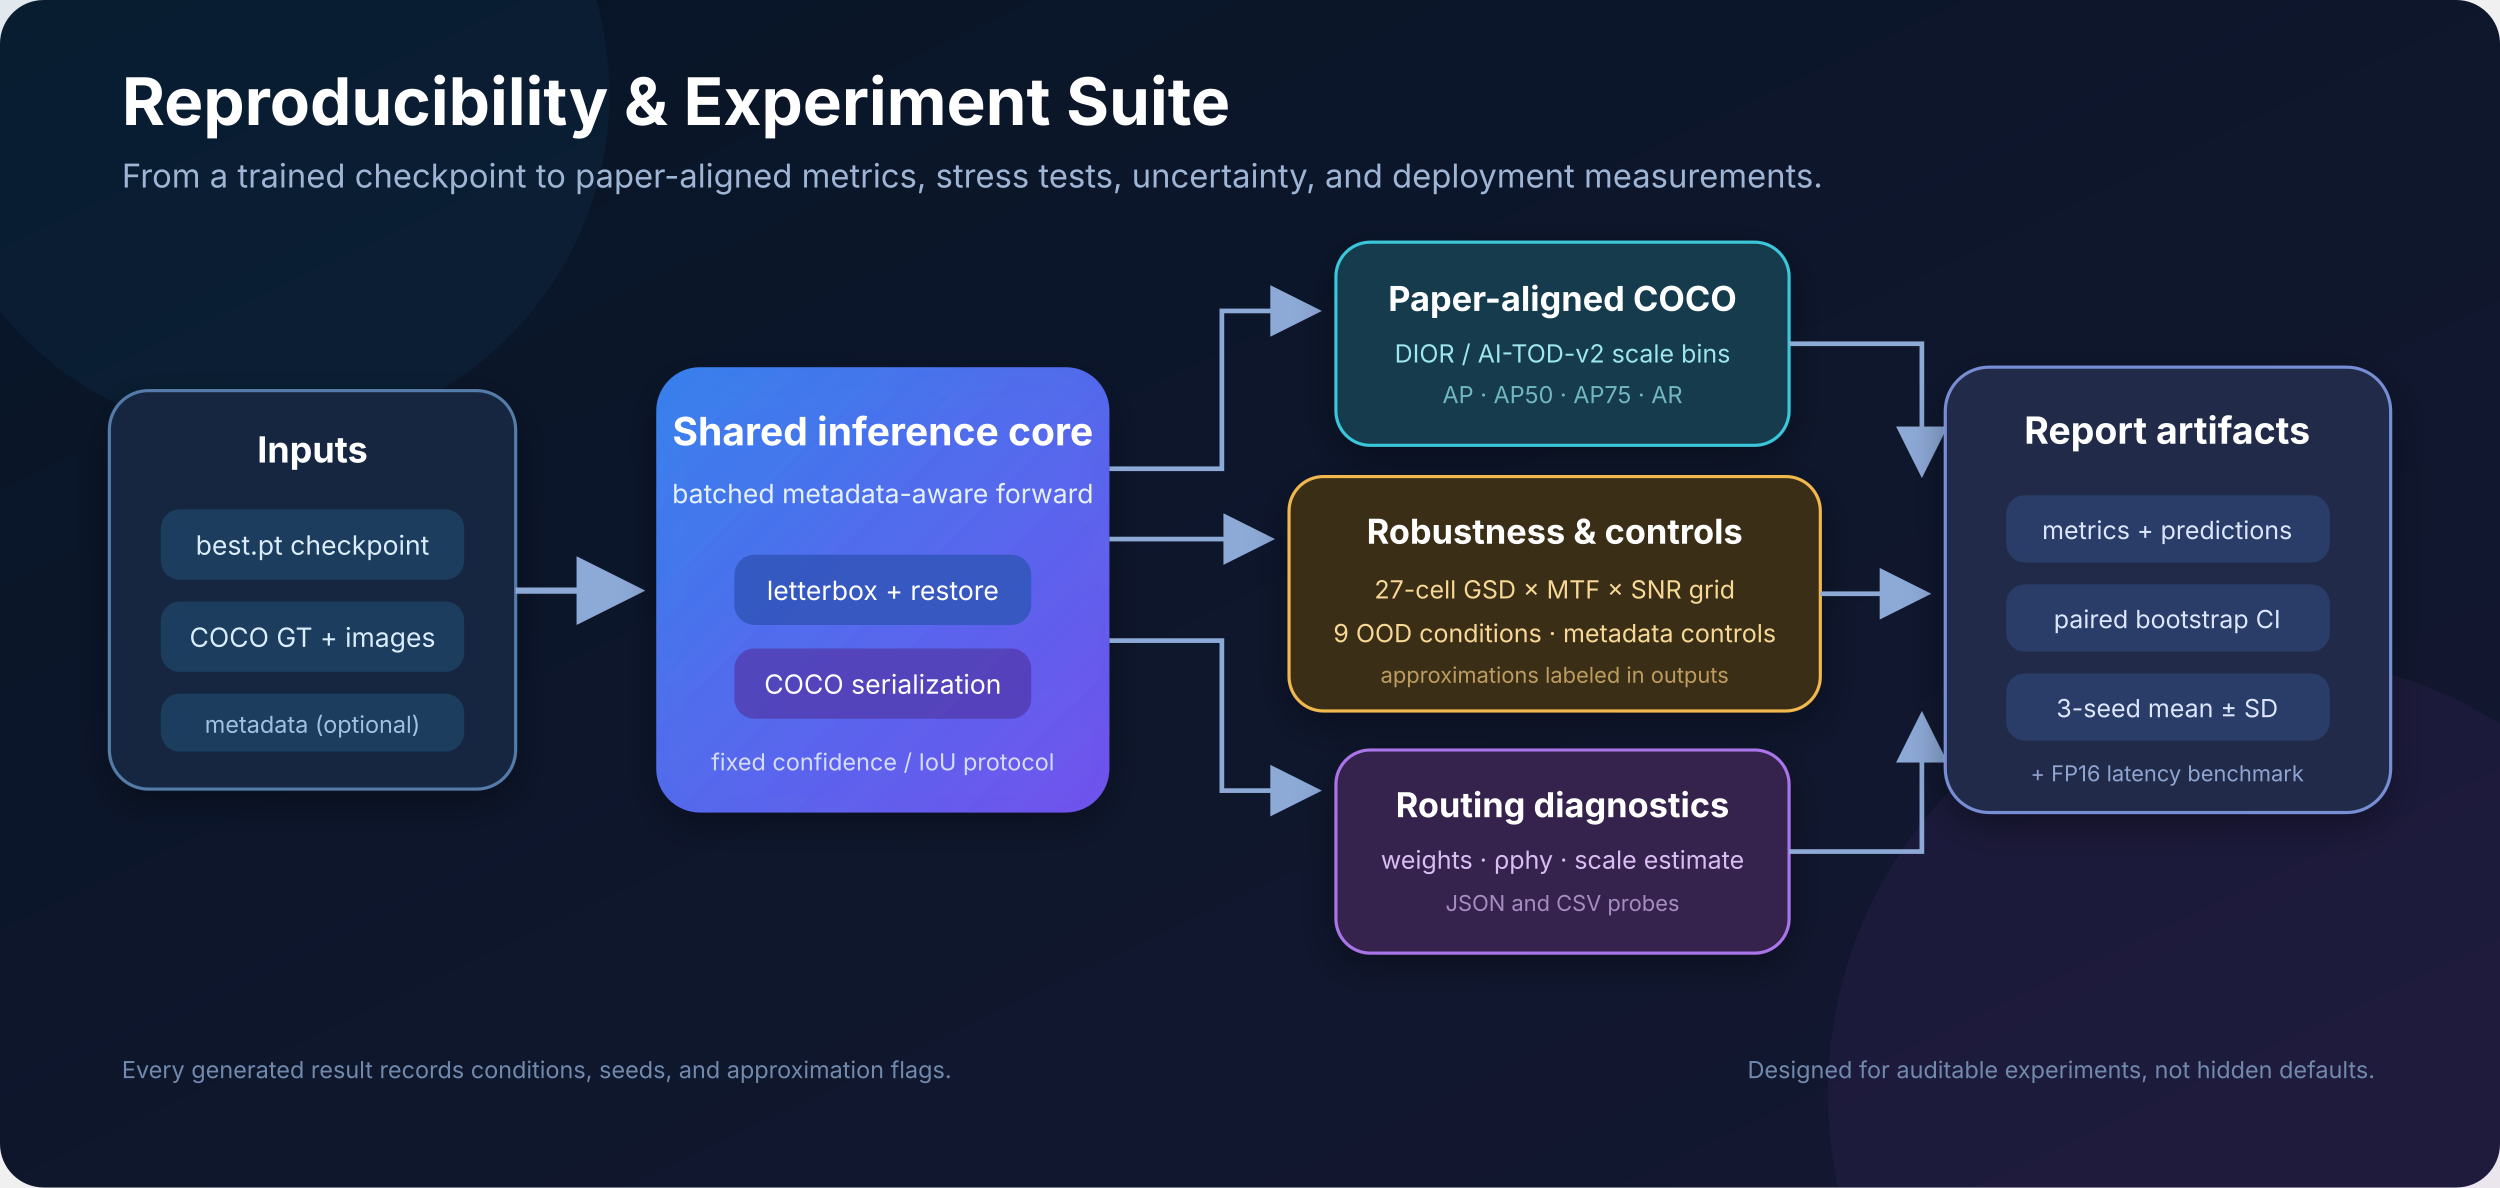
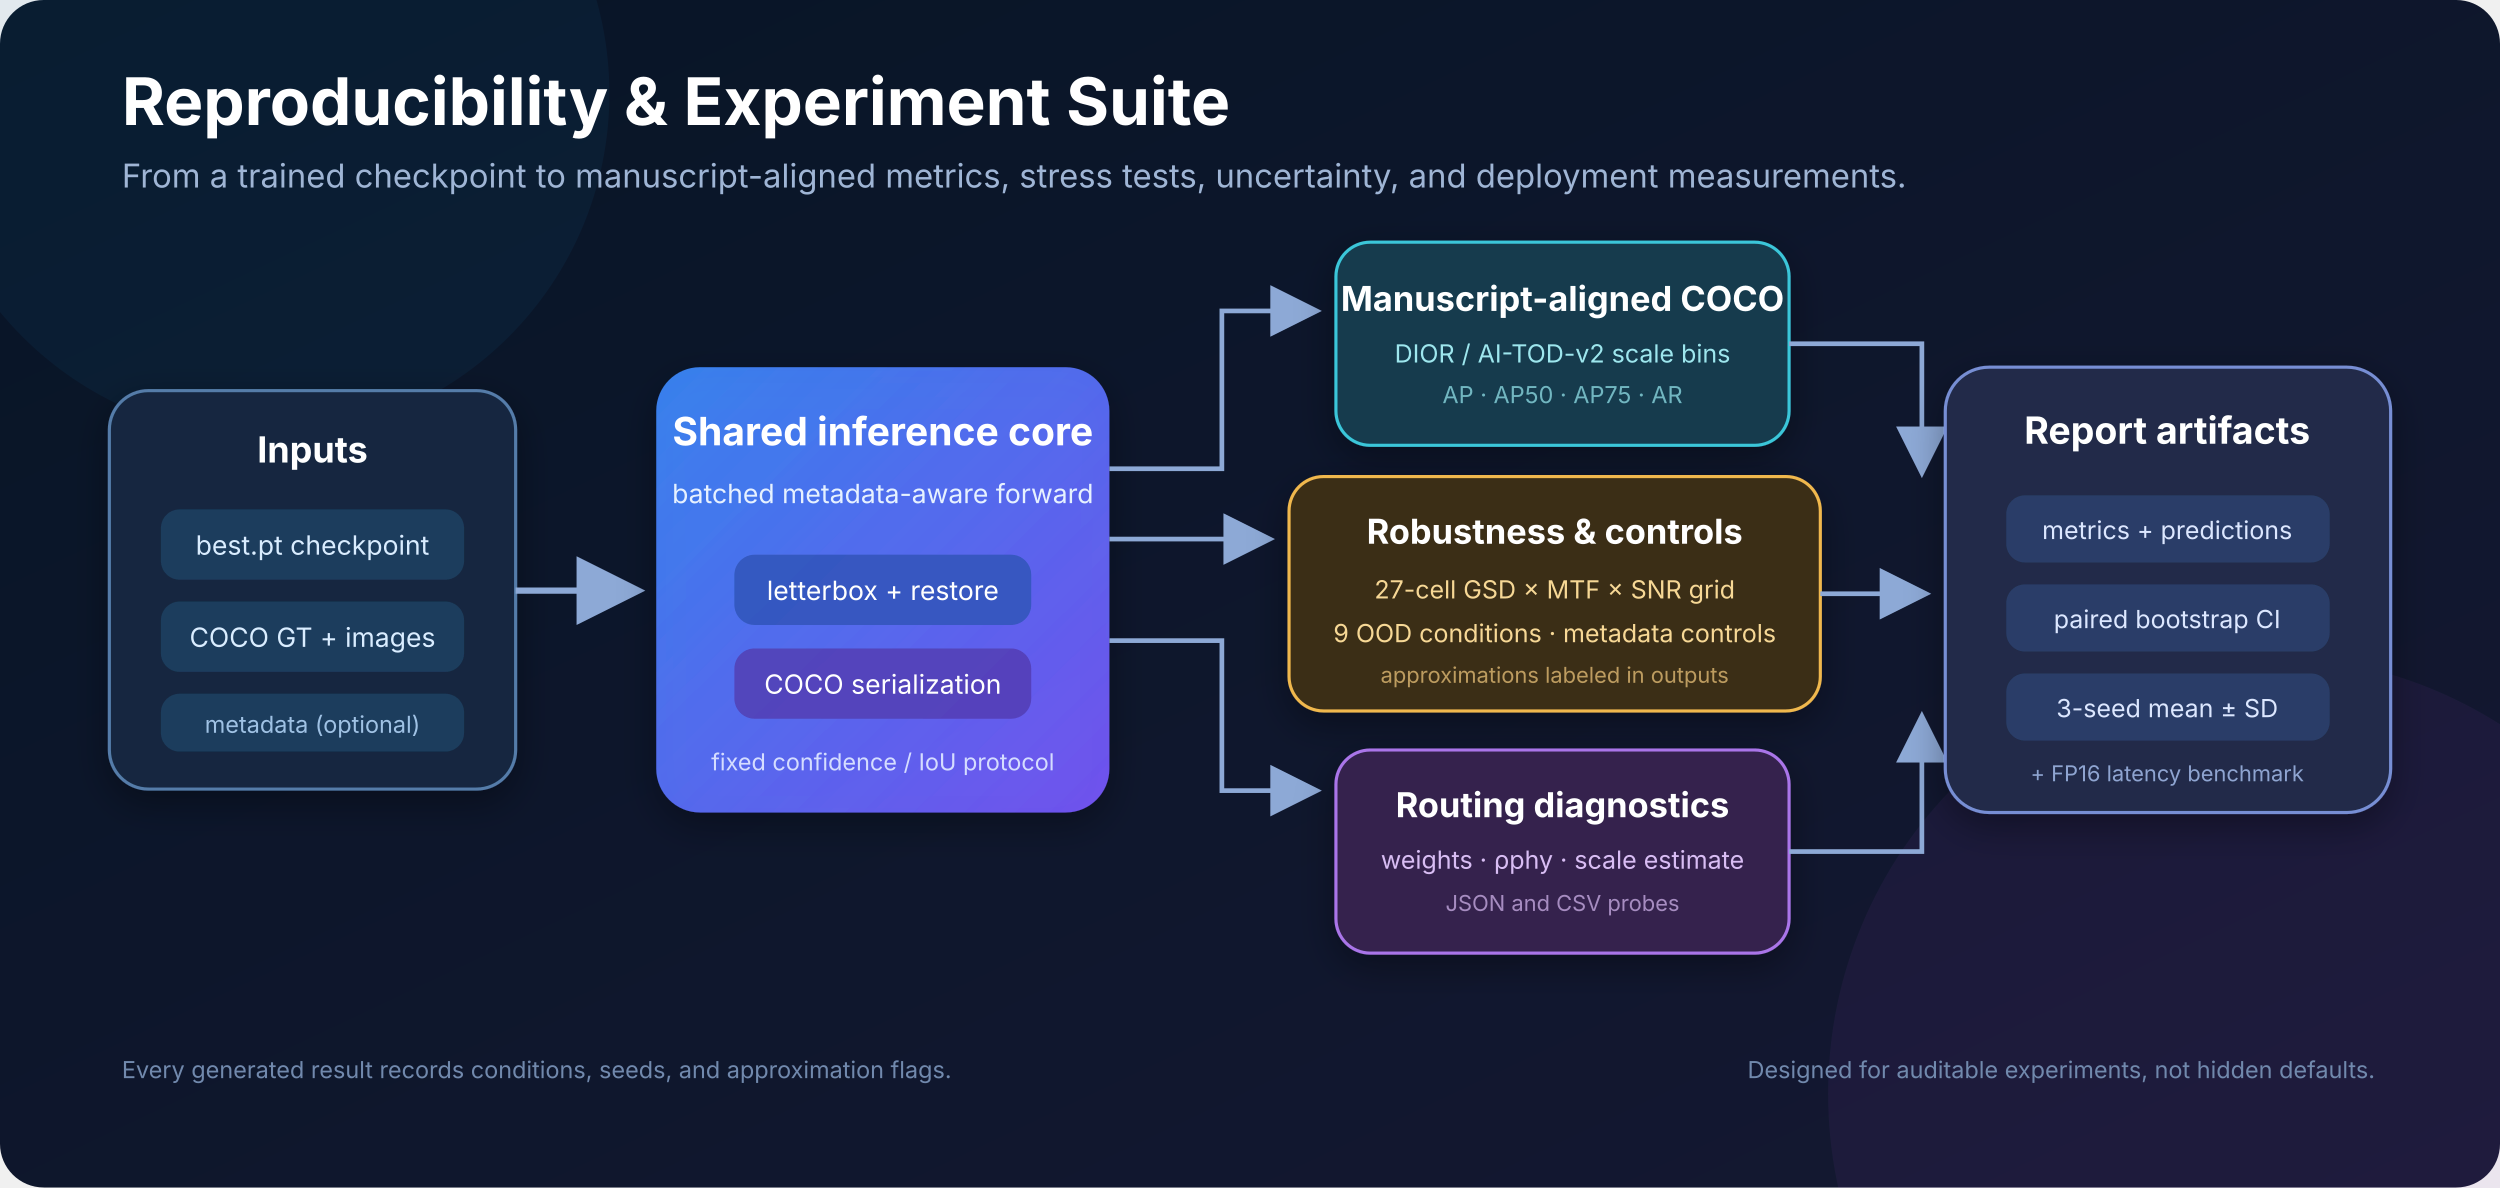
<svg xmlns="http://www.w3.org/2000/svg" width="1600" height="760" viewBox="0 0 1600 760" role="img" aria-labelledby="title desc">
  <defs>
    <linearGradient id="bg3" x1="0" y1="0" x2="1" y2="1">
      <stop stop-color="#071526" />
      <stop offset="1" stop-color="#151832" />
    </linearGradient>
    <linearGradient id="hub" x1="0" y1="0" x2="1" y2="1">
      <stop stop-color="#3b8cff" />
      <stop offset="1" stop-color="#7a57ff" />
    </linearGradient>
    <filter id="s3" x="-20%" y="-20%" width="140%" height="140%">
      <feDropShadow dx="0" dy="8" stdDeviation="12" flood-opacity="0.35" />
    </filter>
    <marker id="a3" markerWidth="11" markerHeight="11" refX="9" refY="5.5" orient="auto">
      <path d="M0 0L11 5.5 0 11Z" fill="#8da9d6" />
    </marker>
  </defs>
  <rect width="1600" height="760" rx="28" fill="url(#bg3)" />
  <circle cx="170" cy="60" r="220" fill="#188ed8" opacity="0.07" />
  <circle cx="1450" cy="700" r="280" fill="#a64ed9" opacity="0.07" />
  <text x="78" y="80" fill="#fff" font-family="Inter,Segoe UI,Arial,sans-serif" font-size="42" font-weight="700">Reproducibility &amp; Experiment Suite</text>
-   <text x="78" y="120" fill="#9fb5d5" font-family="Inter,Segoe UI,Arial,sans-serif" font-size="21">From a trained checkpoint to paper-aligned metrics, stress tests, uncertainty, and deployment measurements.</text>
+   <text x="78" y="120" fill="#9fb5d5" font-family="Inter,Segoe UI,Arial,sans-serif" font-size="21">From a trained checkpoint to manuscript-aligned metrics, stress tests, uncertainty, and deployment measurements.</text>
  <g filter="url(#s3)">
    <rect x="70" y="250" width="260" height="255" rx="25" fill="#142841" stroke="#547ba9" stroke-width="2" />
    <text x="200" y="296" text-anchor="middle" fill="#fff" font-family="Inter,Segoe UI,Arial,sans-serif" font-size="23" font-weight="700">Inputs</text>
    <rect x="103" y="326" width="194" height="45" rx="12" fill="#1d3c5d" />
    <text x="200" y="355" text-anchor="middle" fill="#d9edff" font-family="Inter,Segoe UI,Arial,sans-serif" font-size="17">best.pt checkpoint</text>
    <rect x="103" y="385" width="194" height="45" rx="12" fill="#1d3c5d" />
    <text x="200" y="414" text-anchor="middle" fill="#d9edff" font-family="Inter,Segoe UI,Arial,sans-serif" font-size="17">COCO GT + images</text>
    <rect x="103" y="444" width="194" height="37" rx="12" fill="#1d3c5d" />
    <text x="200" y="469" text-anchor="middle" fill="#9fc2e4" font-family="Inter,Segoe UI,Arial,sans-serif" font-size="15">metadata (optional)</text>
  </g>
  <path d="M330 378H405" fill="none" stroke="#8da9d6" stroke-width="4" marker-end="url(#a3)" />
  <g filter="url(#s3)">
    <rect x="420" y="235" width="290" height="285" rx="28" fill="url(#hub)" opacity="0.9" />
    <text x="565" y="285" text-anchor="middle" fill="#fff" font-family="Inter,Segoe UI,Arial,sans-serif" font-size="25" font-weight="700">Shared inference core</text>
    <text x="565" y="322" text-anchor="middle" fill="#e6f1ff" font-family="Inter,Segoe UI,Arial,sans-serif" font-size="17">batched metadata-aware forward</text>
    <rect x="470" y="355" width="190" height="45" rx="13" fill="#2f54b5" opacity="0.8" />
    <text x="565" y="384" text-anchor="middle" fill="#fff" font-family="Inter,Segoe UI,Arial,sans-serif" font-size="17">letterbox + restore</text>
    <rect x="470" y="415" width="190" height="45" rx="13" fill="#513caf" opacity="0.8" />
    <text x="565" y="444" text-anchor="middle" fill="#fff" font-family="Inter,Segoe UI,Arial,sans-serif" font-size="17">COCO serialization</text>
    <text x="565" y="493" text-anchor="middle" fill="#d5ddff" font-family="Inter,Segoe UI,Arial,sans-serif" font-size="15">fixed confidence / IoU protocol</text>
  </g>
  <path d="M710 300H782V199H840" fill="none" stroke="#8da9d6" stroke-width="3" marker-end="url(#a3)" />
  <path d="M710 345H810" fill="none" stroke="#8da9d6" stroke-width="3" marker-end="url(#a3)" />
  <path d="M710 410H782V506H840" fill="none" stroke="#8da9d6" stroke-width="3" marker-end="url(#a3)" />
  <g filter="url(#s3)">
    <rect x="855" y="155" width="290" height="130" rx="22" fill="#123b4e" stroke="#3bc6d9" stroke-width="2" />
-     <text x="1000" y="199" text-anchor="middle" fill="#fff" font-family="Inter,Segoe UI,Arial,sans-serif" font-size="22" font-weight="700">Paper-aligned COCO</text>
+     <text x="1000" y="199" text-anchor="middle" fill="#fff" font-family="Inter,Segoe UI,Arial,sans-serif" font-size="22" font-weight="700">Manuscript-aligned COCO</text>
    <text x="1000" y="232" text-anchor="middle" fill="#9ee6ed" font-family="Inter,Segoe UI,Arial,sans-serif" font-size="16">DIOR / AI-TOD-v2 scale bins</text>
    <text x="1000" y="258" text-anchor="middle" fill="#72b6c0" font-family="Inter,Segoe UI,Arial,sans-serif" font-size="15">AP · AP50 · AP75 · AR</text>
  </g>
  <g filter="url(#s3)">
    <rect x="825" y="305" width="340" height="150" rx="22" fill="#3b2e18" stroke="#f0b84d" stroke-width="2" />
    <text x="995" y="348" text-anchor="middle" fill="#fff" font-family="Inter,Segoe UI,Arial,sans-serif" font-size="22" font-weight="700">Robustness &amp; controls</text>
    <text x="995" y="383" text-anchor="middle" fill="#f7d895" font-family="Inter,Segoe UI,Arial,sans-serif" font-size="16">27-cell GSD × MTF × SNR grid</text>
    <text x="995" y="411" text-anchor="middle" fill="#f7d895" font-family="Inter,Segoe UI,Arial,sans-serif" font-size="16">9 OOD conditions · metadata controls</text>
    <text x="995" y="437" text-anchor="middle" fill="#bd9c5f" font-family="Inter,Segoe UI,Arial,sans-serif" font-size="14">approximations labeled in outputs</text>
  </g>
  <g filter="url(#s3)">
    <rect x="855" y="480" width="290" height="130" rx="22" fill="#34244d" stroke="#aa75e9" stroke-width="2" />
    <text x="1000" y="523" text-anchor="middle" fill="#fff" font-family="Inter,Segoe UI,Arial,sans-serif" font-size="22" font-weight="700">Routing diagnostics</text>
    <text x="1000" y="556" text-anchor="middle" fill="#d9bdf4" font-family="Inter,Segoe UI,Arial,sans-serif" font-size="16">weights · ρphy · scale estimate</text>
    <text x="1000" y="583" text-anchor="middle" fill="#a78cc1" font-family="Inter,Segoe UI,Arial,sans-serif" font-size="14">JSON and CSV probes</text>
  </g>
  <path d="M1145 220H1230V300" fill="none" stroke="#8da9d6" stroke-width="3" marker-end="url(#a3)" />
  <path d="M1165 380H1230" fill="none" stroke="#8da9d6" stroke-width="3" marker-end="url(#a3)" />
  <path d="M1145 545H1230V461" fill="none" stroke="#8da9d6" stroke-width="3" marker-end="url(#a3)" />
  <g filter="url(#s3)">
    <rect x="1245" y="235" width="285" height="285" rx="28" fill="#202b48" stroke="#778ed4" stroke-width="2" />
    <text x="1387" y="284" text-anchor="middle" fill="#fff" font-family="Inter,Segoe UI,Arial,sans-serif" font-size="24" font-weight="700">Report artifacts</text>
    <rect x="1284" y="317" width="207" height="43" rx="12" fill="#2a3d68" />
    <text x="1387" y="345" text-anchor="middle" fill="#dce7ff" font-family="Inter,Segoe UI,Arial,sans-serif" font-size="16">metrics + predictions</text>
    <rect x="1284" y="374" width="207" height="43" rx="12" fill="#2a3d68" />
    <text x="1387" y="402" text-anchor="middle" fill="#dce7ff" font-family="Inter,Segoe UI,Arial,sans-serif" font-size="16">paired bootstrap CI</text>
    <rect x="1284" y="431" width="207" height="43" rx="12" fill="#2a3d68" />
    <text x="1387" y="459" text-anchor="middle" fill="#dce7ff" font-family="Inter,Segoe UI,Arial,sans-serif" font-size="16">3-seed mean ± SD</text>
    <text x="1387" y="500" text-anchor="middle" fill="#8fa4d1" font-family="Inter,Segoe UI,Arial,sans-serif" font-size="14">+ FP16 latency benchmark</text>
  </g>
  <g font-family="Inter,Segoe UI,Arial,sans-serif" font-size="15" fill="#7189ad">
    <text x="78" y="690">Every generated result records conditions, seeds, and approximation flags.</text>
    <text x="1520" y="690" text-anchor="end">Designed for auditable experiments, not hidden defaults.</text>
  </g>
</svg>
